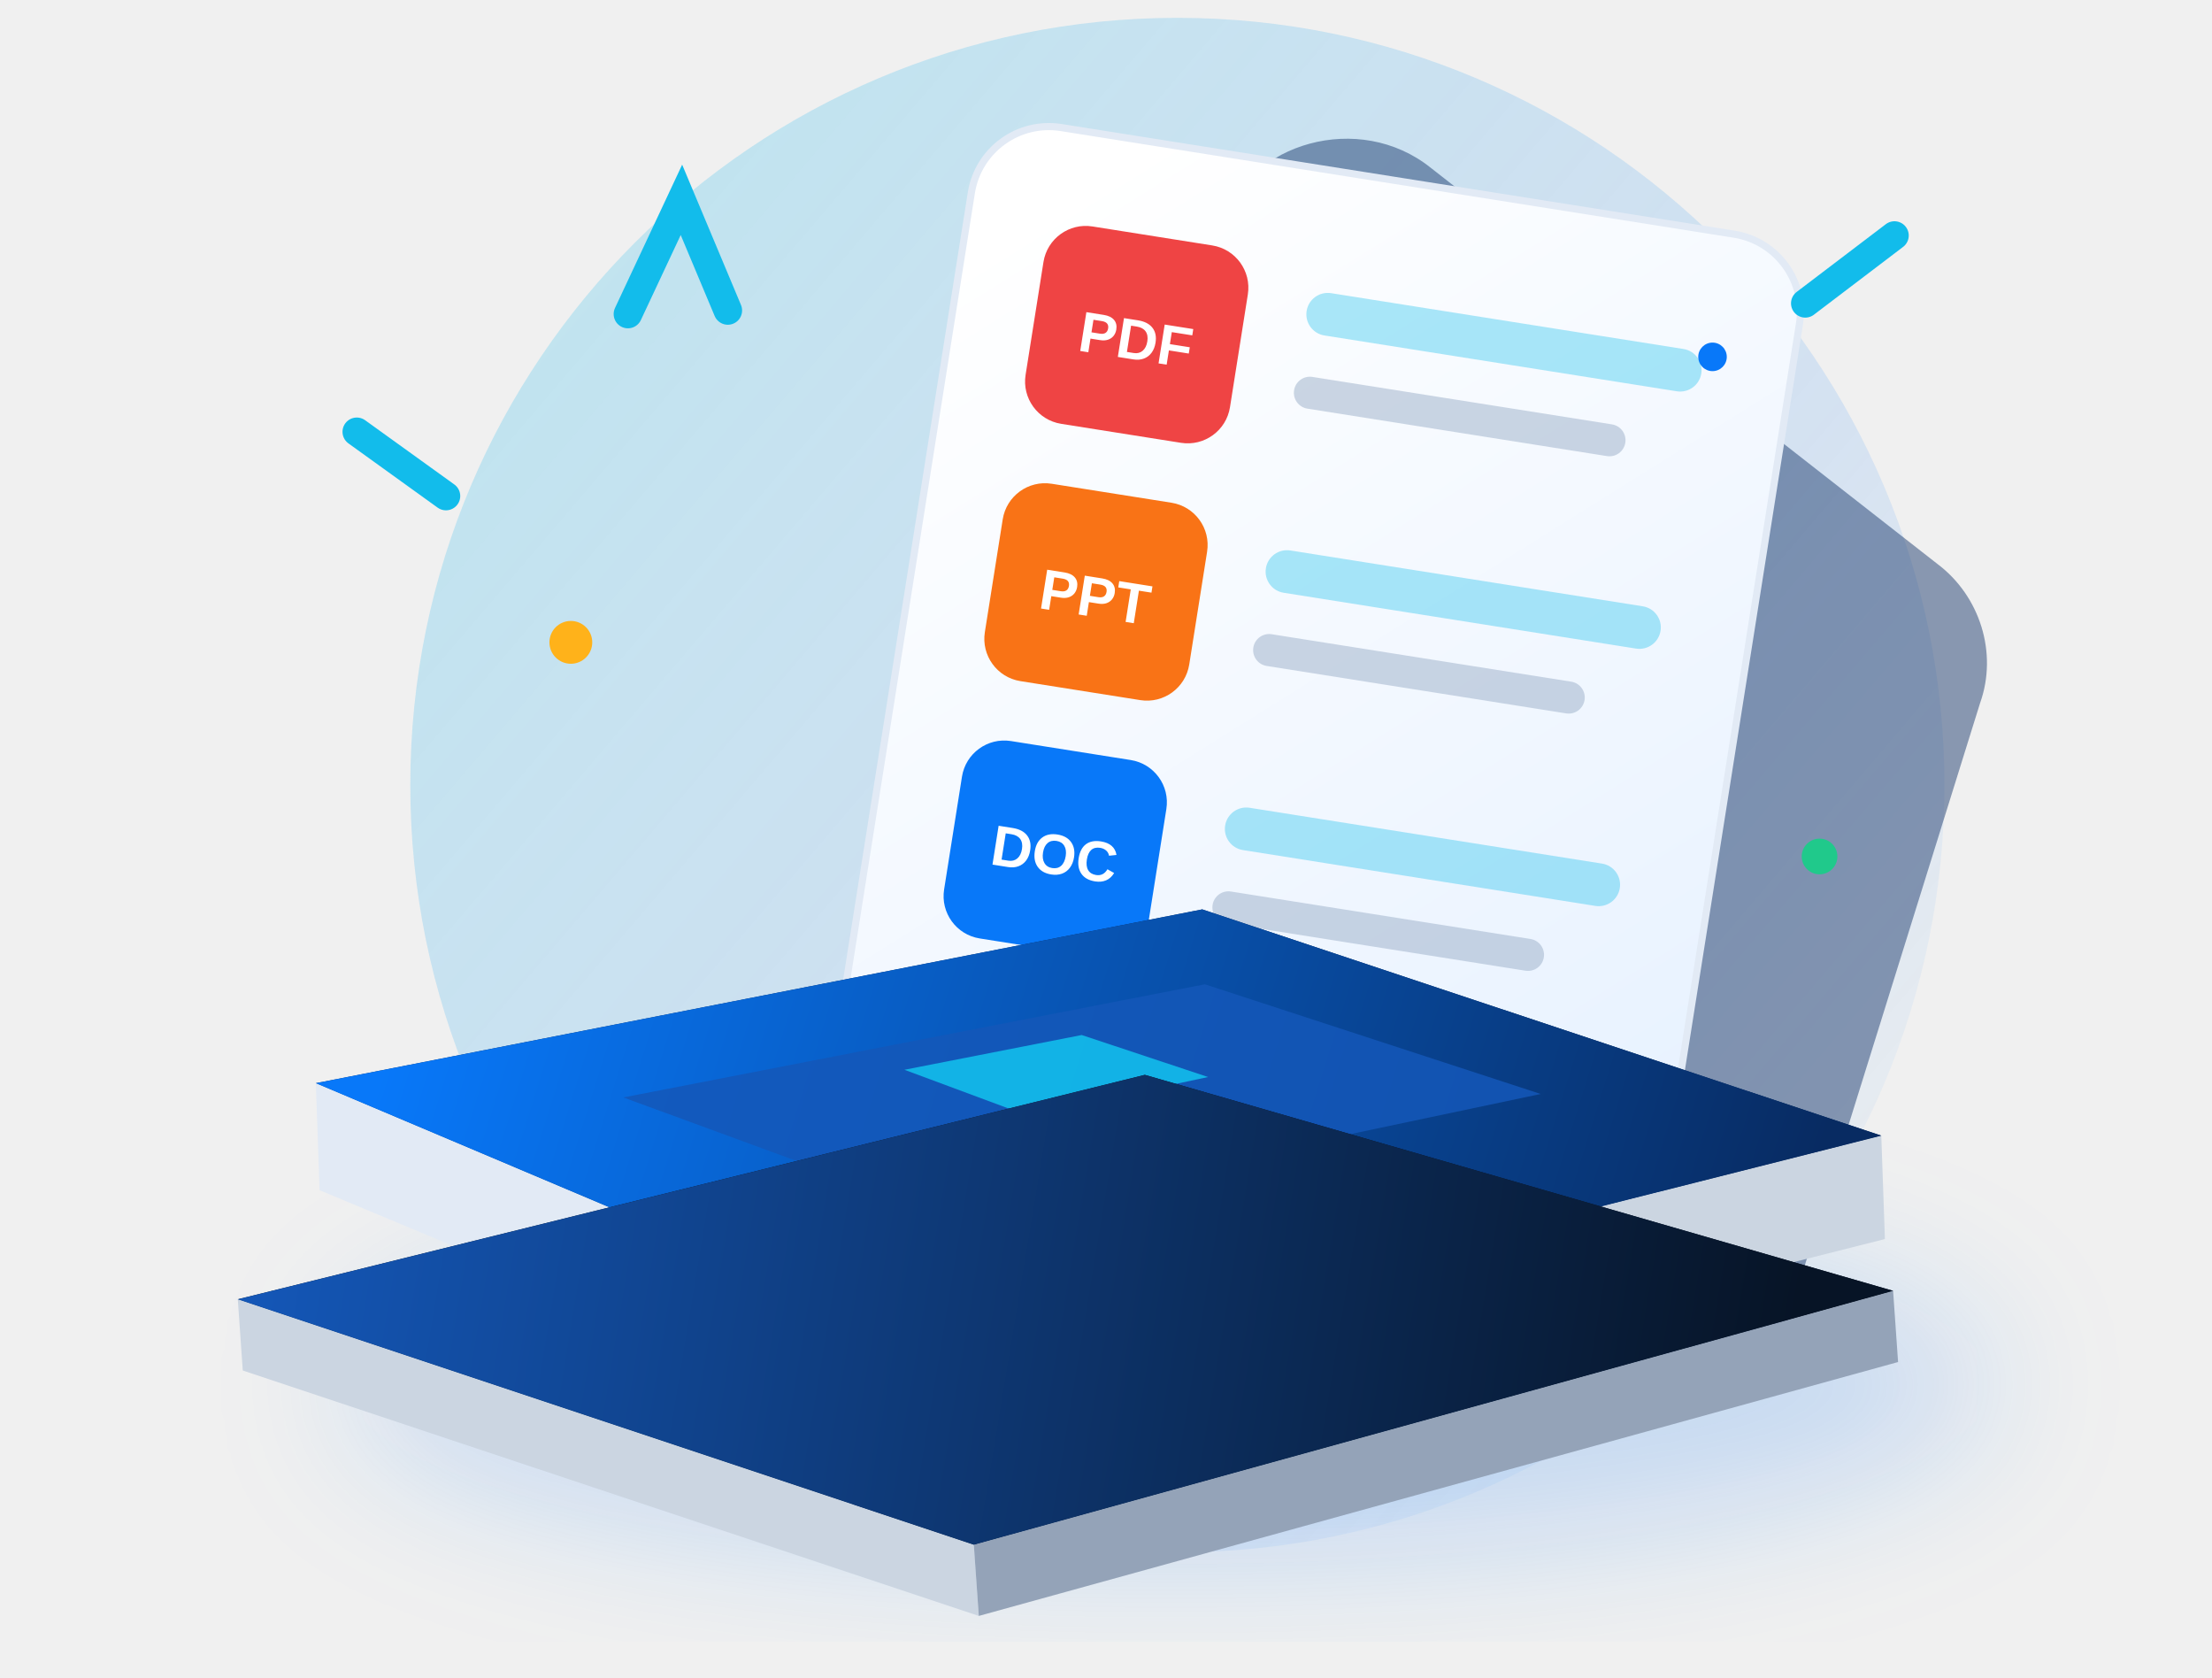
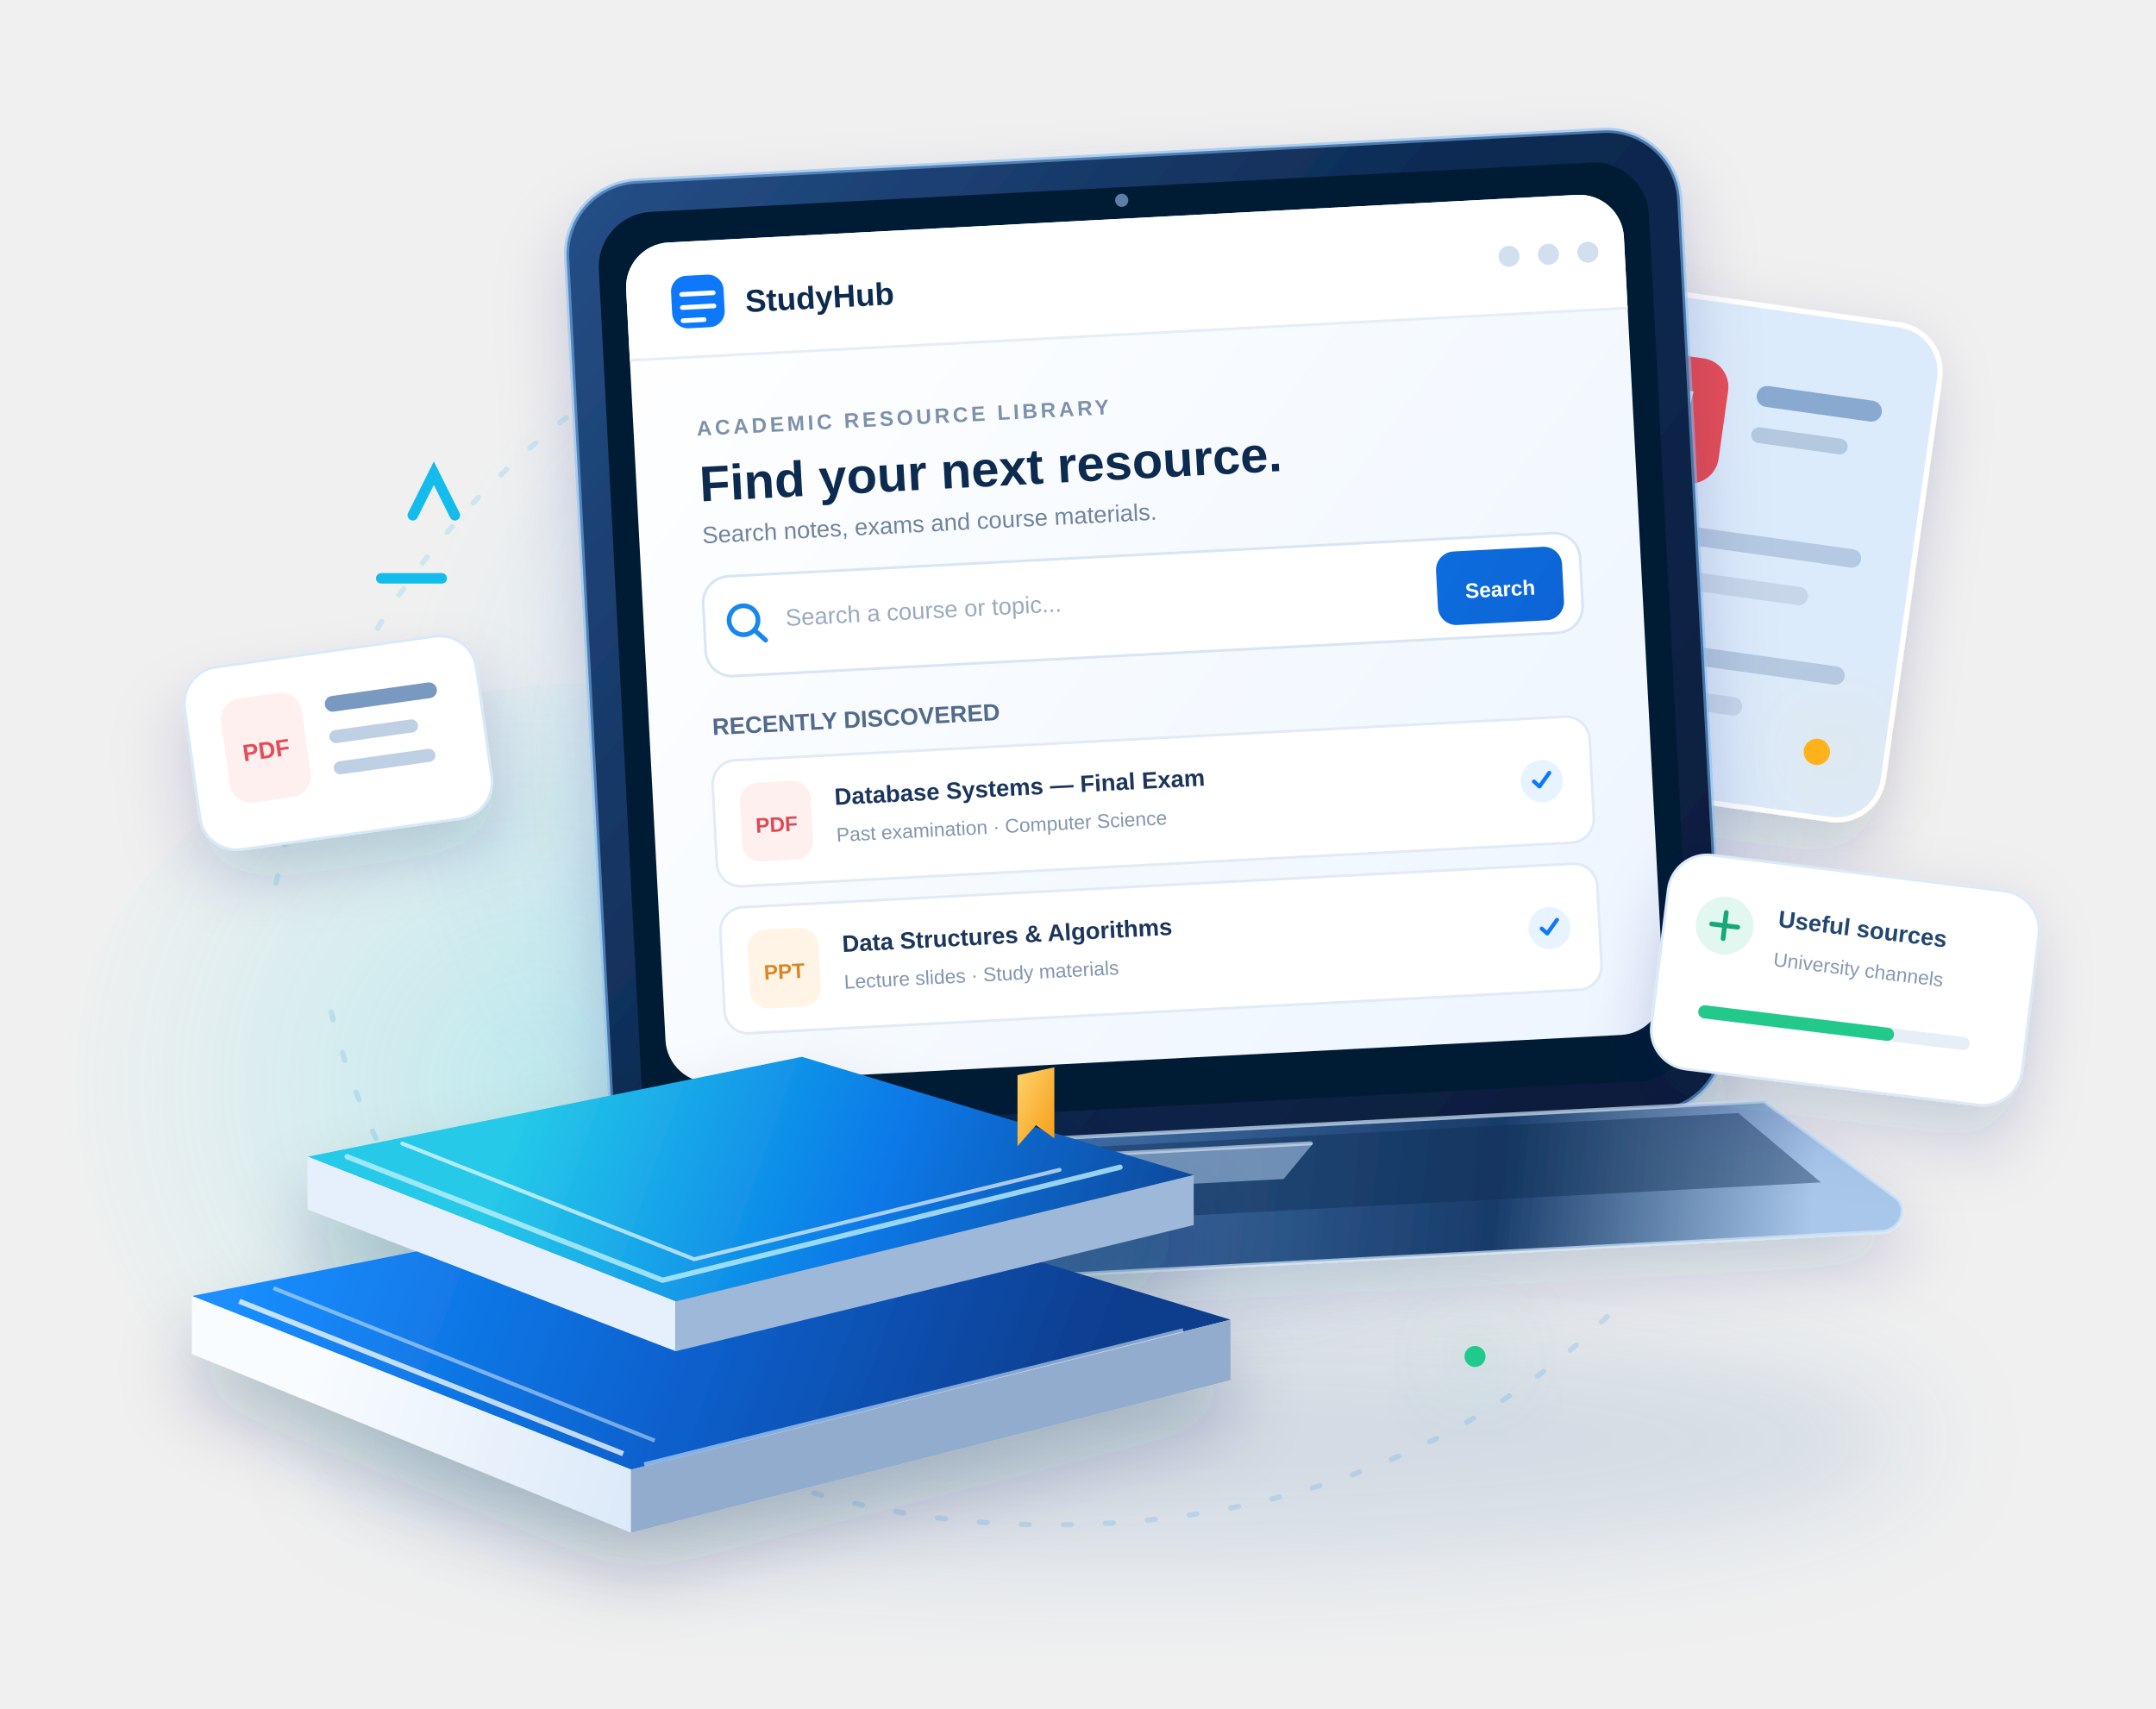
- <svg xmlns="http://www.w3.org/2000/svg" viewBox="0 0 620 470" fill="none">
+ <svg xmlns="http://www.w3.org/2000/svg" viewBox="0 0 820 650" fill="none" role="img" aria-labelledby="title desc">
  <defs>
-     <linearGradient id="book" x1="120" y1="260" x2="490" y2="390" gradientUnits="userSpaceOnUse">
-       <stop stop-color="#0878F9" />
-       <stop offset="1" stop-color="#082B62" />
+     <linearGradient id="deviceShell" x1="220" y1="70" x2="650" y2="470" gradientUnits="userSpaceOnUse">
+       <stop stop-color="#254F87" />
+       <stop offset=".42" stop-color="#0E2B54" />
+       <stop offset="1" stop-color="#061A36" />
    </linearGradient>
-     <linearGradient id="book-lower" x1="70" y1="350" x2="490" y2="450" gradientUnits="userSpaceOnUse">
-       <stop stop-color="#1457B8" />
-       <stop offset="1" stop-color="#071426" />
+     <linearGradient id="deviceEdge" x1="250" y1="430" x2="675" y2="495" gradientUnits="userSpaceOnUse">
+       <stop stop-color="#B9D4F5" />
+       <stop offset=".28" stop-color="#4776AF" />
+       <stop offset=".72" stop-color="#183C6A" />
+       <stop offset="1" stop-color="#A8C7EA" />
    </linearGradient>
-     <linearGradient id="paper" x1="280" y1="70" x2="480" y2="300" gradientUnits="userSpaceOnUse">
+     <linearGradient id="screen" x1="245" y1="92" x2="624" y2="405" gradientUnits="userSpaceOnUse">
      <stop stop-color="#FFFFFF" />
-       <stop offset="1" stop-color="#E8F2FF" />
+       <stop offset="1" stop-color="#EDF5FF" />
    </linearGradient>
-     <linearGradient id="glow" x1="120" y1="80" x2="530" y2="430" gradientUnits="userSpaceOnUse">
-       <stop stop-color="#12BCEB" stop-opacity=".22" />
-       <stop offset="0.6" stop-color="#0878F9" stop-opacity=".12" />
-       <stop offset="1" stop-color="#0878F9" stop-opacity="0" />
+     <linearGradient id="blue" x1="325" y1="170" x2="600" y2="370" gradientUnits="userSpaceOnUse">
+       <stop stop-color="#1594FF" />
+       <stop offset="1" stop-color="#0755C9" />
    </linearGradient>
-     <filter id="shadow" x="30" y="30" width="570" height="430" filterUnits="userSpaceOnUse">
-       <feGaussianBlur stdDeviation="20" />
+     <linearGradient id="cyan" x1="120" y1="210" x2="260" y2="420" gradientUnits="userSpaceOnUse">
+       <stop stop-color="#47E2F4" />
+       <stop offset="1" stop-color="#078AEF" />
+     </linearGradient>
+     <linearGradient id="bookTop" x1="102" y1="455" x2="403" y2="565" gradientUnits="userSpaceOnUse">
+       <stop stop-color="#1A8EFF" />
+       <stop offset=".55" stop-color="#075FCB" />
+       <stop offset="1" stop-color="#073D8D" />
+     </linearGradient>
+     <linearGradient id="bookSide" x1="120" y1="510" x2="408" y2="603" gradientUnits="userSpaceOnUse">
+       <stop stop-color="#F9FCFF" />
+       <stop offset=".5" stop-color="#D8E7F8" />
+       <stop offset="1" stop-color="#9FB9D9" />
+     </linearGradient>
+     <linearGradient id="bookTop2" x1="200" y1="420" x2="468" y2="515" gradientUnits="userSpaceOnUse">
+       <stop stop-color="#25C9E8" />
+       <stop offset=".48" stop-color="#0879E8" />
+       <stop offset="1" stop-color="#073B84" />
+     </linearGradient>
+     <linearGradient id="gold" x1="0" y1="0" x2="1" y2="1">
+       <stop stop-color="#FFD36B" />
+       <stop offset="1" stop-color="#F59C16" />
+     </linearGradient>
+     <radialGradient id="ambientBlue" cx="0" cy="0" r="1" gradientTransform="matrix(280 0 0 235 430 290)" gradientUnits="userSpaceOnUse">
+       <stop stop-color="#27B8FF" stop-opacity=".25" />
+       <stop offset="1" stop-color="#27B8FF" stop-opacity="0" />
+     </radialGradient>
+     <radialGradient id="ambientCyan" cx="0" cy="0" r="1" gradientTransform="matrix(180 0 0 180 205 412)" gradientUnits="userSpaceOnUse">
+       <stop stop-color="#17D2E5" stop-opacity=".22" />
+       <stop offset="1" stop-color="#17D2E5" stop-opacity="0" />
+     </radialGradient>
+     <filter id="shadowLarge" x="80" y="30" width="700" height="600" color-interpolation-filters="sRGB" filterUnits="userSpaceOnUse">
+       <feGaussianBlur stdDeviation="22" />
    </filter>
+     <filter id="shadowCard" x="-40%" y="-40%" width="180%" height="190%" color-interpolation-filters="sRGB">
+       <feDropShadow dx="0" dy="12" stdDeviation="13" flood-color="#0A3266" flood-opacity=".18" />
+     </filter>
+     <filter id="shadowBook" x="-30%" y="-30%" width="160%" height="180%" color-interpolation-filters="sRGB">
+       <feDropShadow dx="0" dy="16" stdDeviation="14" flood-color="#06234B" flood-opacity=".22" />
+     </filter>
+     <filter id="glow" x="-100%" y="-100%" width="300%" height="300%">
+       <feGaussianBlur stdDeviation="16" />
+     </filter>
+     <clipPath id="screenClip">
+       <rect x="246" y="83" width="380" height="320" rx="17" />
+     </clipPath>
  </defs>
-   <ellipse cx="328" cy="388" rx="230" ry="50" fill="#0878F9" opacity=".18" filter="url(#shadow)" />
-   <circle cx="330" cy="220" r="215" fill="url(#glow)" />
-   <path d="M343 62c7-22 38-31 58-15l142 111c12 9 17 25 12 39l-58 186-204-44 50-277Z" fill="#082B62" opacity=".45" />
-   <g transform="rotate(9 390 180)">
-     <rect x="254" y="52" width="235" height="282" rx="22" fill="url(#paper)" stroke="#E2EAF5" stroke-width="2" />
-     <rect x="277" y="78" width="58" height="56" rx="12" fill="#EF4444" />
-     <text x="306" y="113" fill="white" font-family="'DM Sans', Arial, sans-serif" font-size="16" font-weight="700" text-anchor="middle">PDF</text>
-     <rect x="277" y="151" width="58" height="56" rx="12" fill="#F97316" />
-     <text x="306" y="186" fill="white" font-family="'DM Sans', Arial, sans-serif" font-size="16" font-weight="700" text-anchor="middle">PPT</text>
-     <rect x="277" y="224" width="58" height="56" rx="12" fill="#0878F9" />
-     <text x="306" y="259" fill="white" font-family="'DM Sans', Arial, sans-serif" font-size="16" font-weight="700" text-anchor="middle">DOC</text>
-     <rect x="352" y="86" width="112" height="12" rx="6" fill="#12BCEB" fill-opacity="0.35" />
-     <rect x="352" y="110" width="94" height="9" rx="4.5" fill="#9BAEC8" fill-opacity="0.5" />
-     <rect x="352" y="159" width="112" height="12" rx="6" fill="#12BCEB" fill-opacity="0.35" />
-     <rect x="352" y="183" width="94" height="9" rx="4.5" fill="#9BAEC8" fill-opacity="0.5" />
-     <rect x="352" y="232" width="112" height="12" rx="6" fill="#12BCEB" fill-opacity="0.35" />
-     <rect x="352" y="256" width="94" height="9" rx="4.5" fill="#9BAEC8" fill-opacity="0.5" />
+   <ellipse cx="432" cy="315" rx="315" ry="260" fill="url(#ambientBlue)" />
+   <ellipse cx="224" cy="432" rx="205" ry="172" fill="url(#ambientCyan)" />
+   <ellipse cx="430" cy="548" rx="302" ry="47" fill="#0B4B91" opacity=".13" filter="url(#shadowLarge)" />
+   <path d="M105 336C135 192 263 91 425 85c106-4 194 33 254 98" stroke="#42C6F4" stroke-opacity=".2" stroke-width="2" stroke-linecap="round" stroke-dasharray="3 12" />
+   <path d="M126 385c28 117 137 194 270 195 91 1 169-30 222-86" stroke="#168BEB" stroke-opacity=".16" stroke-width="2" stroke-linecap="round" stroke-dasharray="3 13" />
+   <g transform="rotate(8 655 208)" filter="url(#shadowCard)">
+     <rect x="586" y="115" width="142" height="190" rx="18" fill="#DCEBFB" stroke="#FFFFFF" stroke-width="2" />
+     <rect x="606" y="138" width="43" height="48" rx="11" fill="#E64F59" />
+     <path d="M618 151h18l-2 20h-14l-2-20Z" fill="white" opacity=".95" />
+     <path d="M621 147h12v7h-12z" fill="white" opacity=".95" />
+     <rect x="660" y="145" width="48" height="8" rx="4" fill="#8AA9D0" />
+     <rect x="660" y="161" width="37" height="6" rx="3" fill="#B4C8E0" />
+     <rect x="606" y="202" width="102" height="7" rx="3.5" fill="#B5C9E2" />
+     <rect x="606" y="219" width="84" height="7" rx="3.5" fill="#C7D7E9" />
+     <rect x="606" y="247" width="102" height="7" rx="3.5" fill="#B5C9E2" />
+     <rect x="606" y="264" width="65" height="7" rx="3.5" fill="#C7D7E9" />
  </g>
-   <g transform="rotate(-2 305 342)">
-     <path d="M90 296 340 256l188 70-255 55-183-85Z" fill="#082B62" />
-     <path d="m90 296 183 85v29L90 326v-30Z" fill="#E2EAF5" />
-     <path d="m273 381 255-55v29l-255 55v-29Z" fill="#CBD5E1" />
-     <path d="m90 296 250-40 188 70-255 55-183-85Z" fill="url(#book)" />
-     <path d="m176 303 164-26 93 34-166 29-91-37Z" fill="#1457B8" opacity=".85" />
-     <path d="m255 298 50-8 35 13-51 9-34-14Z" fill="#12BCEB" opacity=".9" />
-     <path d="m270 313 50-8 35 13-51 9-34-14Z" fill="#FFB21A" opacity=".95" />
+   <g transform="rotate(-3 435 255)" filter="url(#shadowCard)">
+     <rect x="224" y="59" width="424" height="374" rx="28" fill="url(#deviceShell)" stroke="#80B8F0" stroke-opacity=".55" stroke-width="2" />
+     <rect x="236" y="71" width="400" height="350" rx="21" fill="#061A35" />
+     <rect x="246" y="83" width="380" height="320" rx="17" fill="url(#screen)" />
+     <g clip-path="url(#screenClip)">
+       <rect x="246" y="83" width="380" height="44" fill="#FFFFFF" />
+       <rect x="263" y="96" width="20" height="20" rx="6" fill="#0878F9" />
+       <path d="M267 103h12M267 108h12M267 113h8" stroke="white" stroke-width="1.8" stroke-linecap="round" />
+       <text x="291" y="111" fill="#102A50" font-family="Arial, sans-serif" font-size="12" font-weight="700">StudyHub</text>
+       <circle cx="582" cy="105" r="4" fill="#D2DFEF" />
+       <circle cx="597" cy="105" r="4" fill="#D2DFEF" />
+       <circle cx="612" cy="105" r="4" fill="#D2DFEF" />
+       <path d="M246 127h380" stroke="#E5EDF7" />
+       <text x="270" y="157" fill="#7E91AA" font-family="Arial, sans-serif" font-size="8" font-weight="700" letter-spacing="1.2">ACADEMIC RESOURCE LIBRARY</text>
+       <text x="270" y="182" fill="#102A50" font-family="Arial, sans-serif" font-size="19" font-weight="700">Find your next resource.</text>
+       <text x="270" y="198" fill="#71849D" font-family="Arial, sans-serif" font-size="9">Search notes, exams and course materials.</text>
+       <rect x="269" y="211" width="334" height="38" rx="10" fill="#FFFFFF" stroke="#D8E5F4" />
+       <circle cx="284" cy="228" r="5.5" stroke="#1687ED" stroke-width="1.8" />
+       <path d="m288 232 4 4" stroke="#1687ED" stroke-width="1.8" stroke-linecap="round" />
+       <text x="300" y="231" fill="#9AAAC0" font-family="Arial, sans-serif" font-size="9">Search a course or topic...</text>
+       <rect x="548" y="216" width="48" height="28" rx="7" fill="url(#blue)" />
+       <text x="572" y="234" fill="white" font-family="Arial, sans-serif" font-size="8" font-weight="700" text-anchor="middle">Search</text>
+       <text x="270" y="271" fill="#526B8B" font-family="Arial, sans-serif" font-size="9" font-weight="700">RECENTLY DISCOVERED</text>
+       <rect x="269" y="281" width="334" height="48" rx="9" fill="#FFFFFF" stroke="#E2EAF5" />
+       <rect x="279" y="290" width="27" height="30" rx="7" fill="#FFF0F0" />
+       <text x="292.5" y="309" fill="#DD4A55" font-family="Arial, sans-serif" font-size="8" font-weight="700" text-anchor="middle">PDF</text>
+       <text x="315" y="300" fill="#1A355B" font-family="Arial, sans-serif" font-size="9" font-weight="700">Database Systems — Final Exam</text>
+       <text x="315" y="314" fill="#8496AE" font-family="Arial, sans-serif" font-size="7.5">Past examination · Computer Science</text>
+       <circle cx="584" cy="305" r="8" fill="#E7F3FF" />
+       <path d="m581 305 2 2 4-5" stroke="#0878F9" stroke-width="1.5" stroke-linecap="round" stroke-linejoin="round" />
+       <rect x="269" y="337" width="334" height="48" rx="9" fill="#FFFFFF" stroke="#E2EAF5" />
+       <rect x="279" y="346" width="27" height="30" rx="7" fill="#FFF4E5" />
+       <text x="292.5" y="365" fill="#D98727" font-family="Arial, sans-serif" font-size="8" font-weight="700" text-anchor="middle">PPT</text>
+       <text x="315" y="356" fill="#1A355B" font-family="Arial, sans-serif" font-size="9" font-weight="700">Data Structures &amp; Algorithms</text>
+       <text x="315" y="370" fill="#8496AE" font-family="Arial, sans-serif" font-size="7.5">Lecture slides · Study materials</text>
+       <circle cx="584" cy="361" r="8" fill="#E7F3FF" />
+       <path d="m581 361 2 2 4-5" stroke="#0878F9" stroke-width="1.5" stroke-linecap="round" stroke-linejoin="round" />
+     </g>
+     <circle cx="436" cy="76" r="2.5" fill="#5C7FA8" />
+     <path d="M210 431h452l48 39c5 4 2 12-5 13H171c-8 0-11-9-5-14l44-38Z" fill="url(#deviceEdge)" stroke="#D5E7FA" stroke-opacity=".7" stroke-width="1.5" />
+     <path d="M220 435h432l30 28H188l32-28Z" fill="#0D2A50" opacity=".42" />
+     <path d="M372 438h118l-12 13h-94l-12-13Z" fill="#A5C2E2" opacity=".6" />
+     <path d="M373 438h116" stroke="#E4F0FD" stroke-opacity=".6" stroke-width="1.5" stroke-linecap="round" />
  </g>
-   <g transform="rotate(-4 270 405)">
-     <path d="m70 350 258-45 205 75-262 53-201-83Z" fill="#071426" />
-     <path d="m70 350 201 83v20L70 370v-20Z" fill="#CBD5E1" />
-     <path d="m271 433 262-53v20l-262 53v-20Z" fill="#94A3B8" />
-     <path d="m70 350 258-45 205 75-262 53-201-83Z" fill="url(#book-lower)" />
+   <g transform="rotate(7 687 370)" filter="url(#shadowCard)">
+     <rect x="631" y="330" width="142" height="82" rx="15" fill="#FFFFFF" stroke="#DCEAF8" />
+     <circle cx="654" cy="356" r="11" fill="#E2F7F0" />
+     <path d="M649 356h10M654 351v10" stroke="#18A879" stroke-width="1.8" stroke-linecap="round" />
+     <text x="674" y="354" fill="#24466F" font-family="Arial, sans-serif" font-size="9" font-weight="700">Useful sources</text>
+     <text x="674" y="369" fill="#8799B0" font-family="Arial, sans-serif" font-size="7.5">University channels</text>
+     <rect x="648" y="387" width="104" height="5" rx="2.5" fill="#E7EEF7" />
+     <rect x="648" y="387" width="75" height="5" rx="2.5" fill="#20C98B" />
  </g>
-   <path d="m176 88 15-32 13 31M125 139l-25-18M506 85l25-19" stroke="#12BCEB" stroke-width="8" stroke-linecap="round" />
-   <circle cx="160" cy="180" r="6" fill="#FFB21A" />
-   <circle cx="510" cy="240" r="5" fill="#20C98B" />
-   <circle cx="480" cy="100" r="4" fill="#0878F9" />
+   <g filter="url(#shadowBook)">
+     <path d="M73 493 294 449l174 53-228 57-167-66Z" fill="url(#bookTop)" />
+     <path d="m73 493 167 66v24L73 515v-22Z" fill="url(#bookSide)" />
+     <path d="m240 559 228-57v23l-228 58v-24Z" fill="#91ACCC" />
+     <path d="m91 495 146 58" stroke="#FFFFFF" stroke-opacity=".75" stroke-width="2" />
+     <path d="m104 490 145 58" stroke="#FFFFFF" stroke-opacity=".45" stroke-width="1.5" />
+     <path d="m245 557 205-51" stroke="#EAF4FF" stroke-opacity=".55" stroke-width="1.5" />
+     <path d="m117 440 188-38 149 45-197 48-140-55Z" fill="url(#bookTop2)" />
+     <path d="m117 440 140 55v19l-140-54v-20Z" fill="#E5F0FC" />
+     <path d="m257 495 197-48v19l-197 48v-19Z" fill="#9DB8D8" />
+     <path d="m132 440 120 47 174-43" stroke="#BDEFFD" stroke-width="2" stroke-linecap="round" opacity=".8" />
+     <path d="m153 435 111 44 139-34" stroke="#FFFFFF" stroke-width="1.5" stroke-linecap="round" opacity=".65" />
+     <path d="m387 409 14-3v27l-7-5-7 8v-27Z" fill="url(#gold)" />
+   </g>
+   <g filter="url(#shadowCard)" transform="rotate(-8 133 285)">
+     <rect x="73" y="247" width="112" height="70" rx="14" fill="#FFFFFF" stroke="#D9E9F8" />
+     <rect x="86" y="260" width="31" height="40" rx="8" fill="#FFF0F0" />
+     <text x="101.5" y="284" fill="#E34F59" font-family="Arial, sans-serif" font-size="9" font-weight="700" text-anchor="middle">PDF</text>
+     <rect x="126" y="264" width="43" height="6" rx="3" fill="#7999C0" />
+     <rect x="126" y="277" width="34" height="5" rx="2.5" fill="#C0D0E4" />
+     <rect x="126" y="289" width="39" height="5" rx="2.5" fill="#C0D0E4" />
+   </g>
+   <circle cx="691" cy="286" r="5" fill="#FFB21A" />
+   <circle cx="698" cy="286" r="12" fill="#FFB21A" opacity=".18" filter="url(#glow)" />
+   <path d="m157 196 8-16 8 16M145 220h23" stroke="#13BCEB" stroke-width="4" stroke-linecap="round" />
+   <circle cx="561" cy="516" r="4" fill="#20C98B" />
+   <circle cx="561" cy="516" r="11" fill="#20C98B" opacity=".16" filter="url(#glow)" />
</svg>
